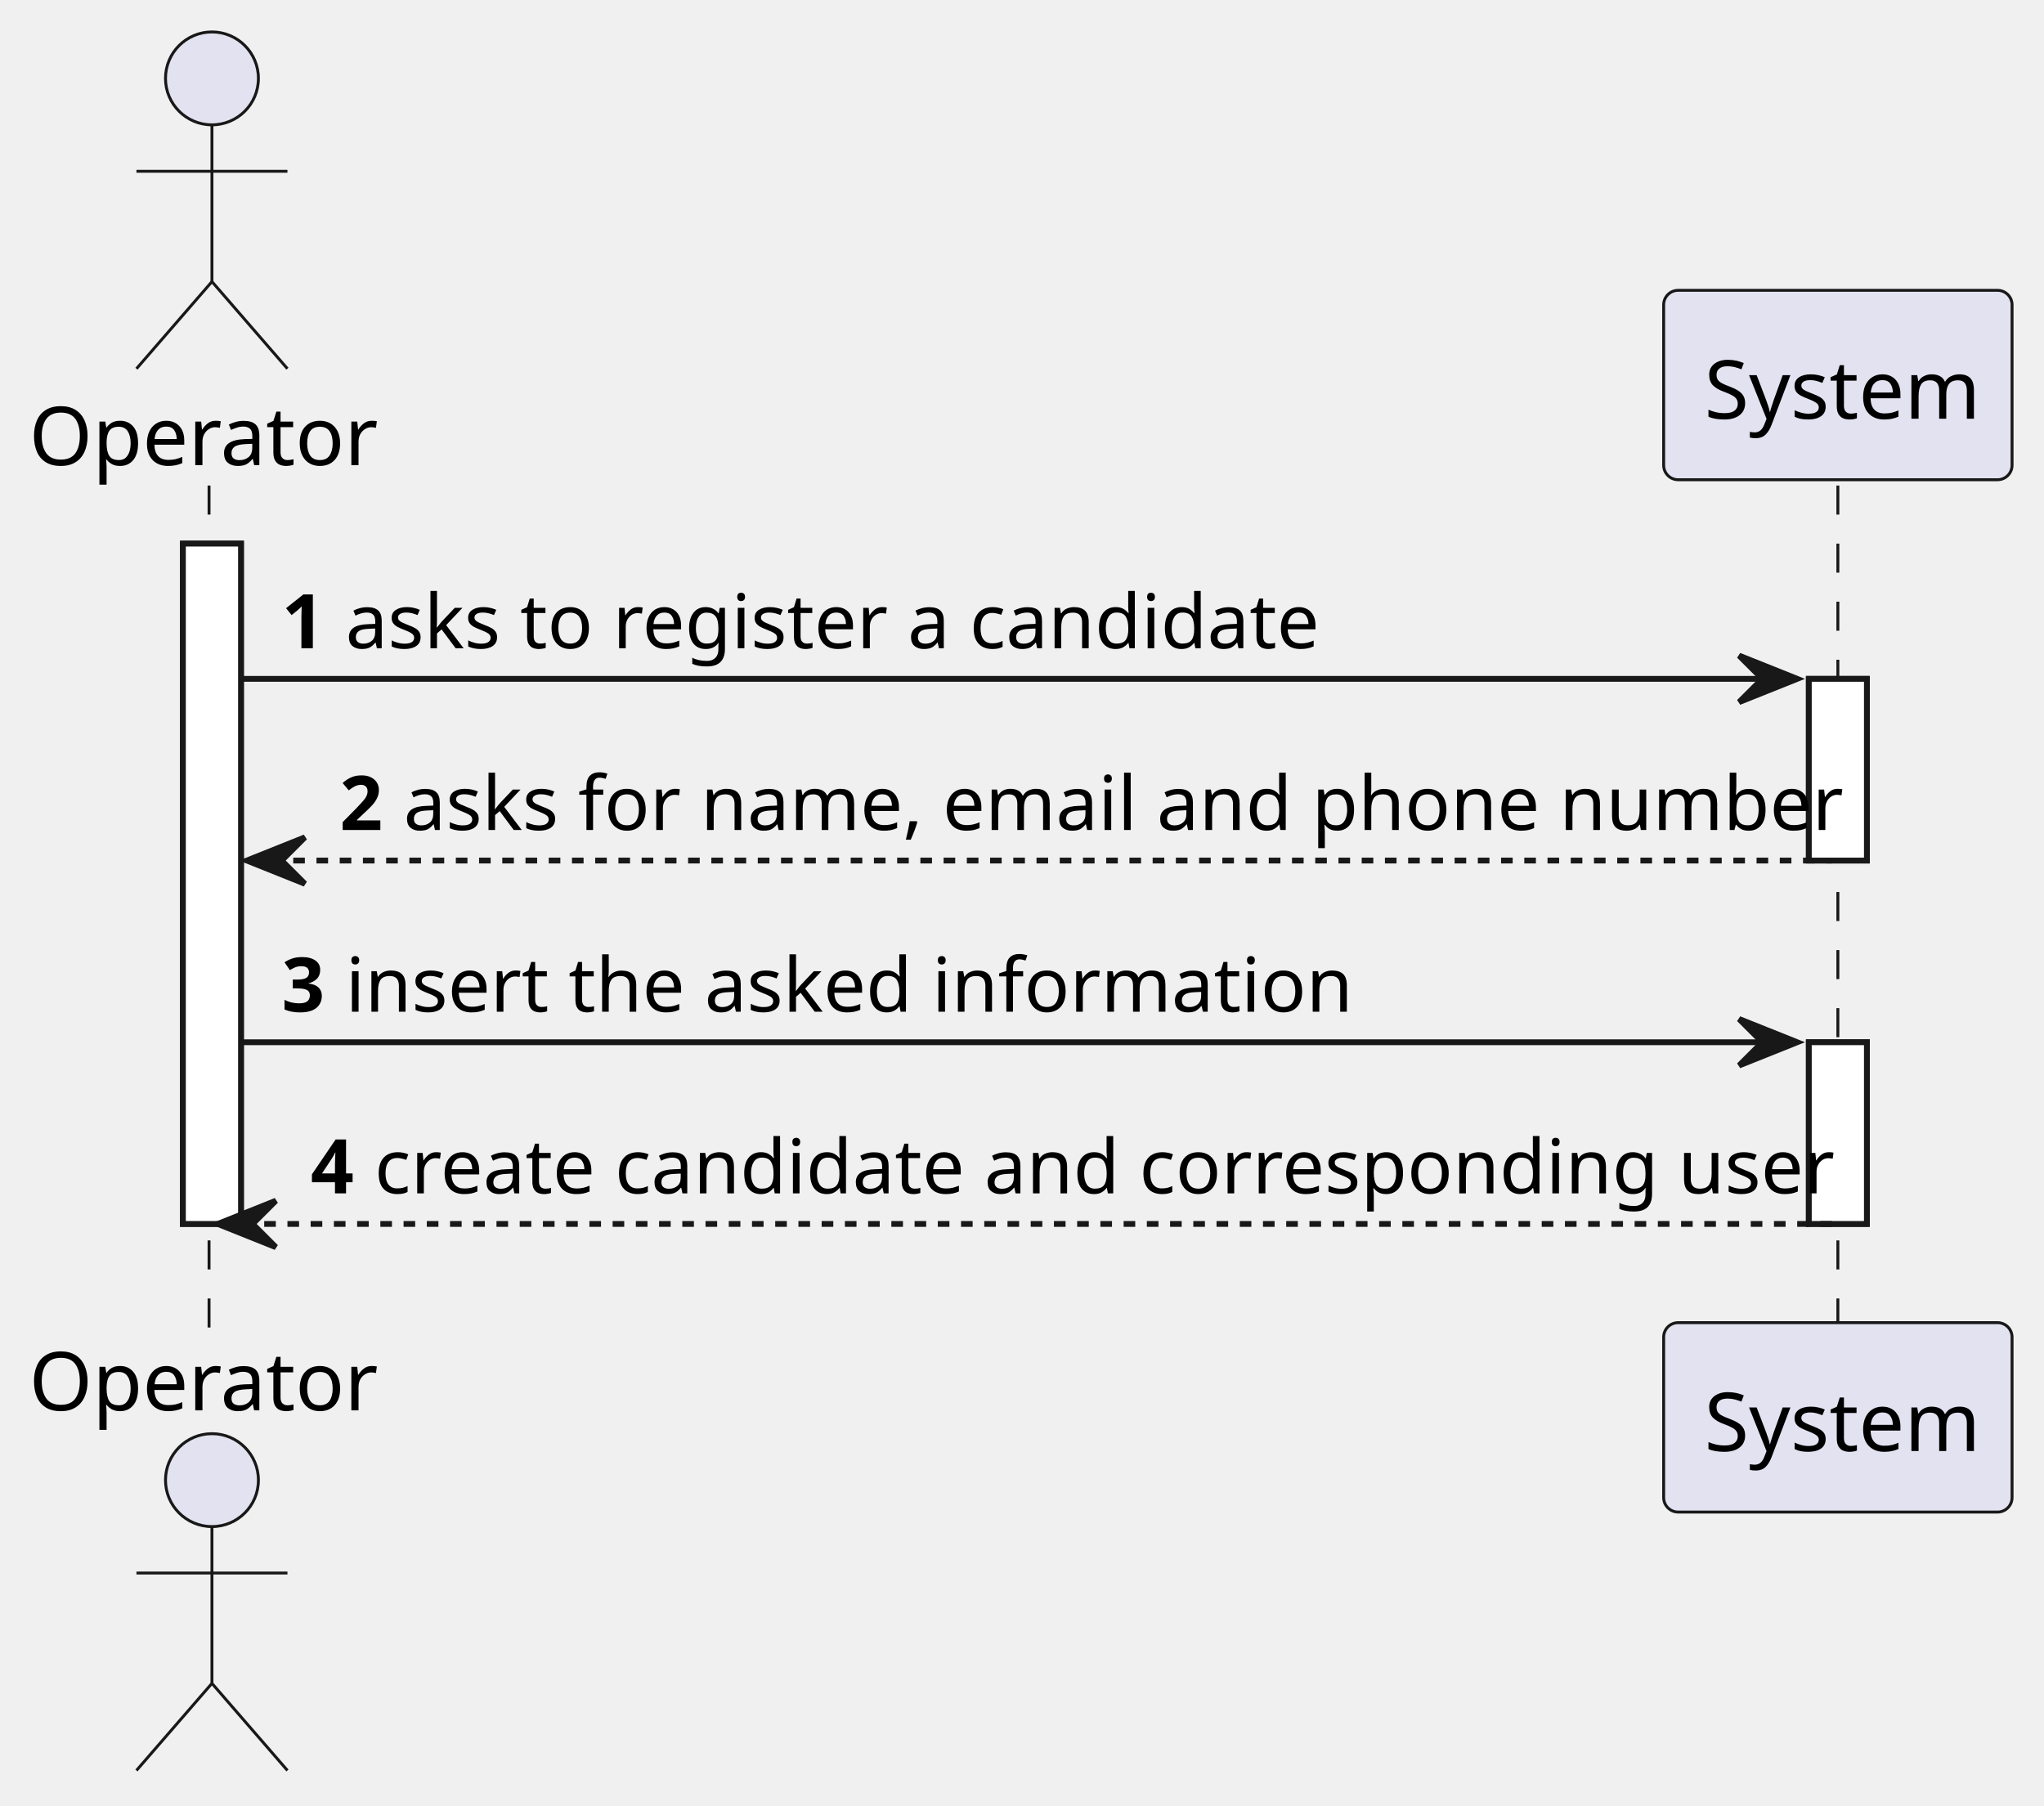
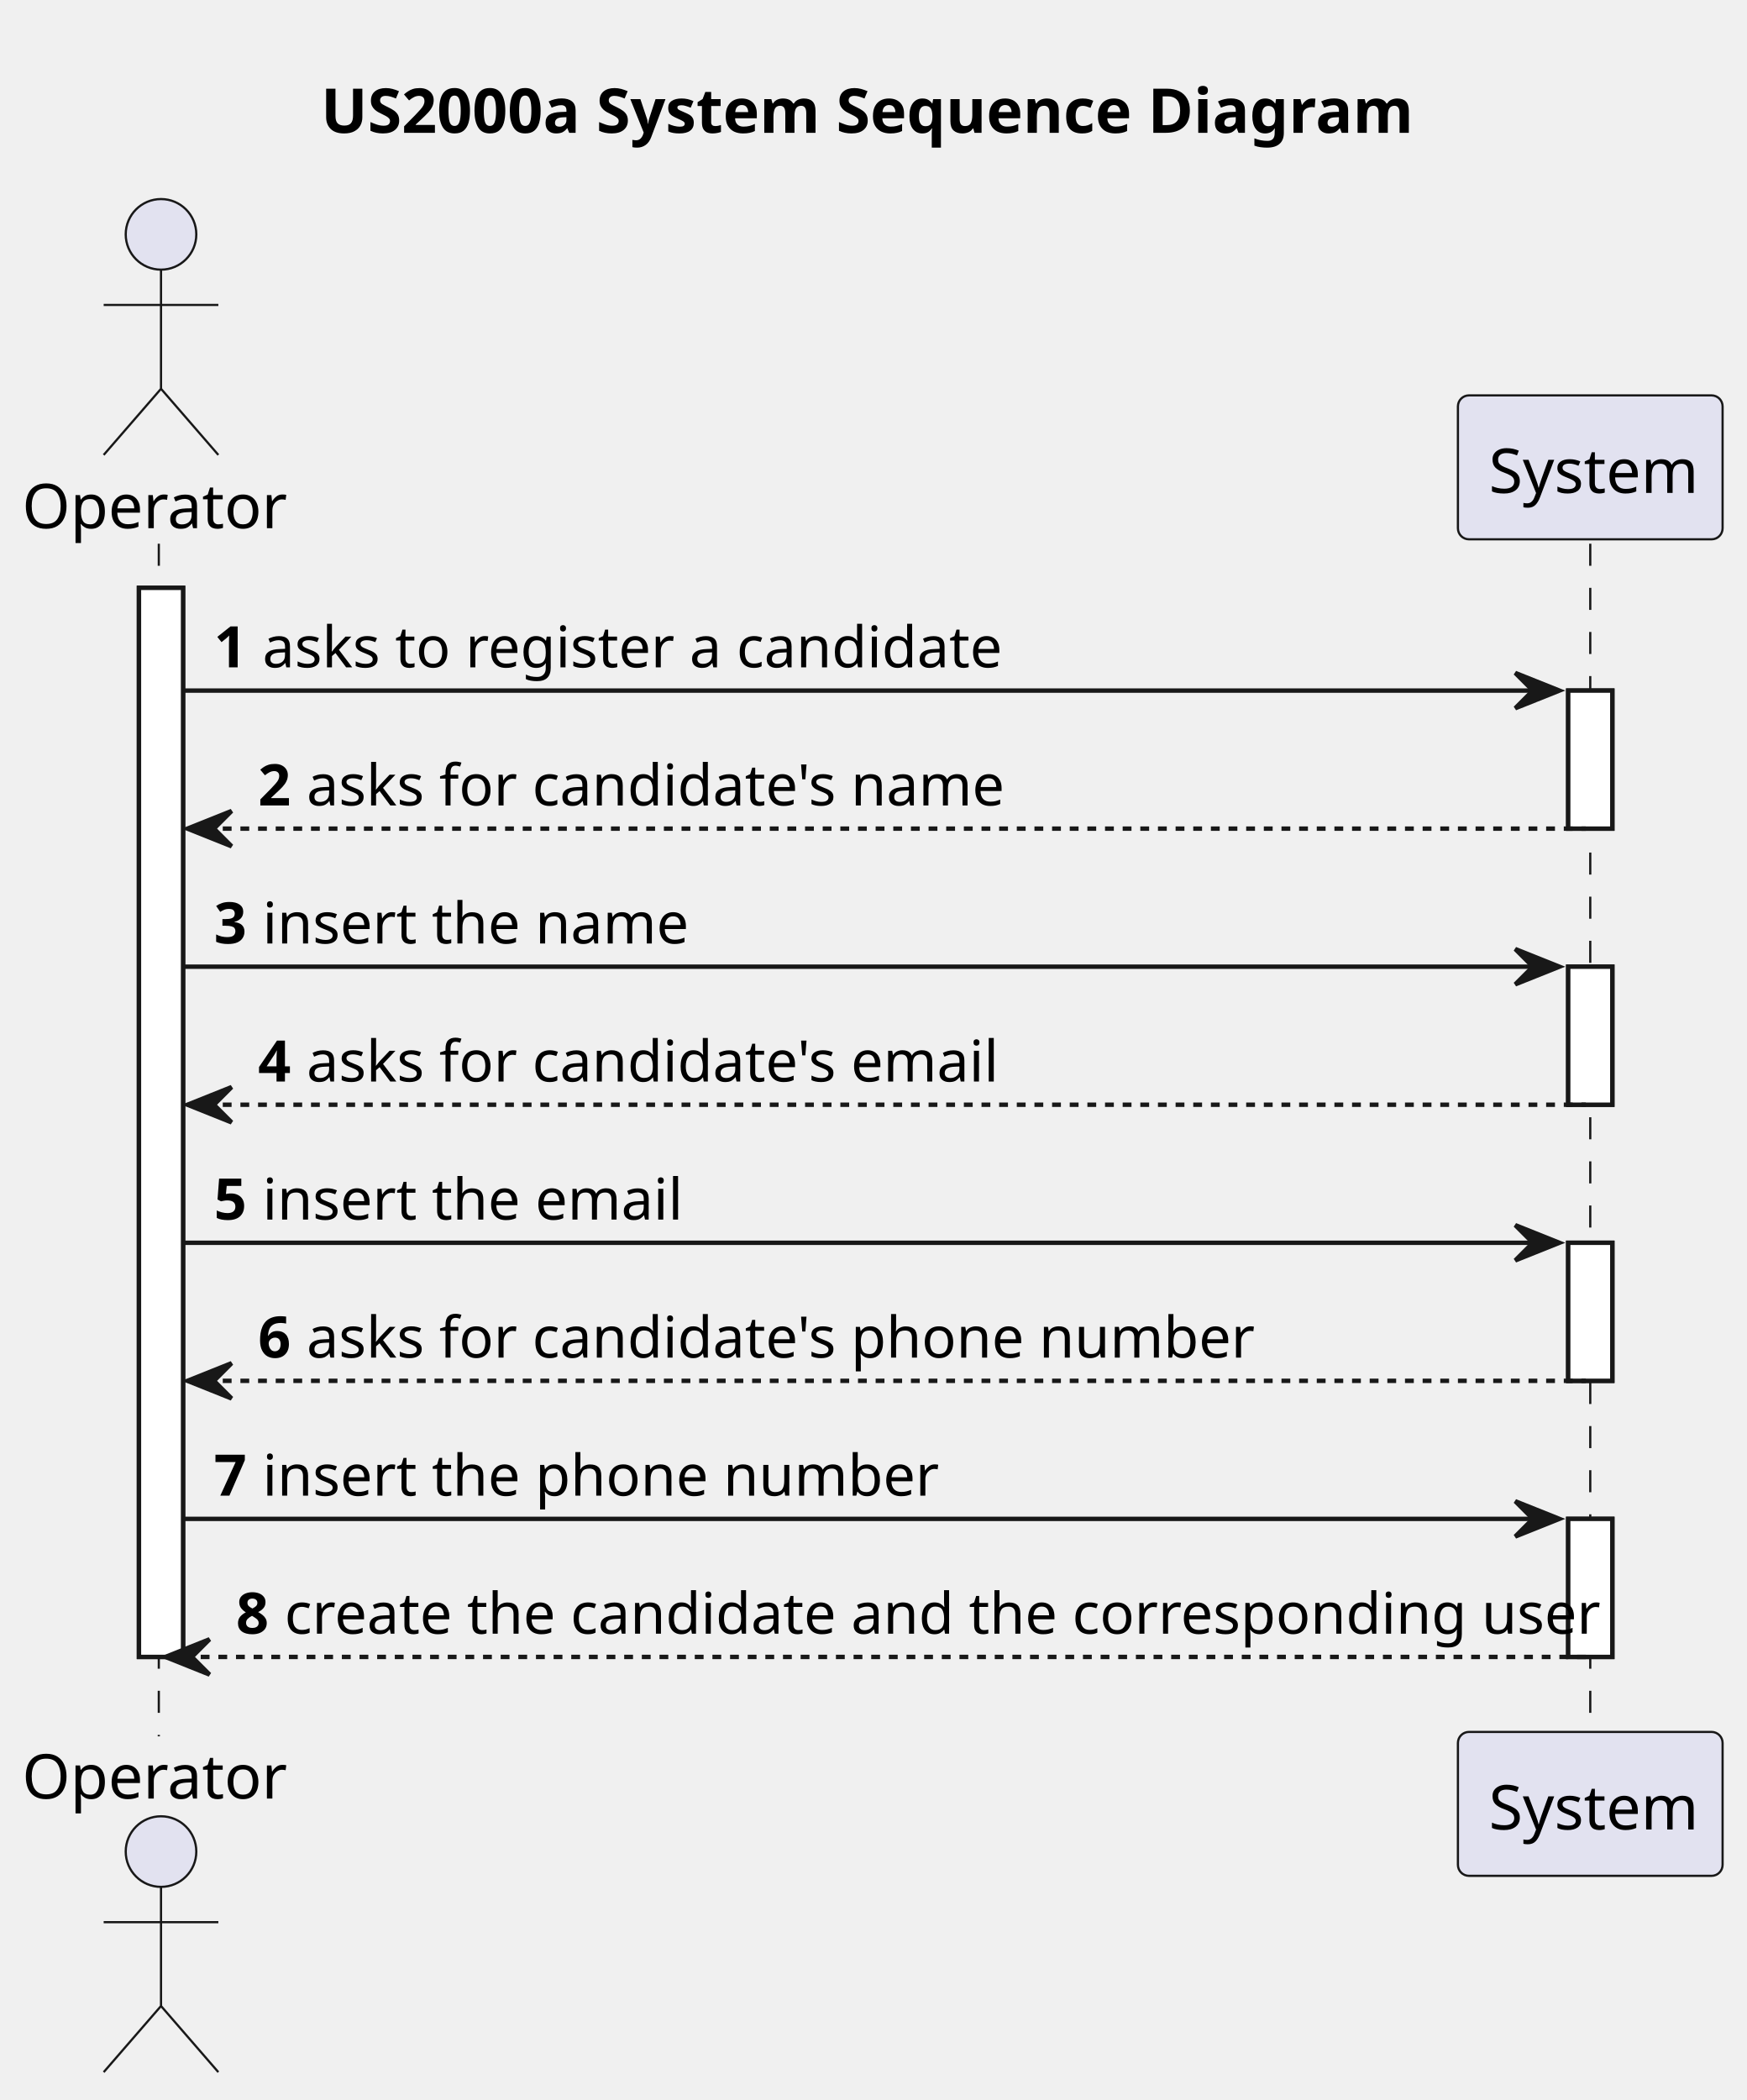
- <svg xmlns="http://www.w3.org/2000/svg" contentStyleType="text/css" height="311px" preserveAspectRatio="none" style="width:352px;height:311px;background:#FFFFFF;" version="1.1" viewBox="0 0 352 311" width="352px" zoomAndPan="magnify">
+ <svg xmlns="http://www.w3.org/2000/svg" contentStyleType="text/css" height="476px" preserveAspectRatio="none" style="width:396px;height:476px;background:#FFFFFF;" version="1.1" viewBox="0 0 396 476" width="396px" zoomAndPan="magnify">
  <defs />
  <g>
-     <rect fill="#FFFFFF" height="117.164" style="stroke:#181818;stroke-width:1.0;" width="10" x="31.5" y="93.621" />
-     <rect fill="#FFFFFF" height="31.291" style="stroke:#181818;stroke-width:1.0;" width="10" x="311.5" y="116.912" />
-     <rect fill="#FFFFFF" height="31.291" style="stroke:#181818;stroke-width:1.0;" width="10" x="311.5" y="179.494" />
-     <line style="stroke:#181818;stroke-width:0.5;stroke-dasharray:5.0,5.0;" x1="36" x2="36" y1="83.621" y2="228.785" />
-     <line style="stroke:#181818;stroke-width:0.5;stroke-dasharray:5.0,5.0;" x1="316.5" x2="316.5" y1="83.621" y2="228.785" />
-     <text fill="#000000" font-family="sans-serif" font-size="14" lengthAdjust="spacing" textLength="57" x="5" y="80.107">Operator</text>
-     <ellipse cx="36.5" cy="13.5" fill="#E2E2F0" rx="8" ry="8" style="stroke:#181818;stroke-width:0.5;" />
-     <path d="M36.5,21.5 L36.5,48.5 M23.5,29.5 L49.5,29.5 M36.5,48.5 L23.5,63.5 M36.5,48.5 L49.5,63.5 " fill="none" style="stroke:#181818;stroke-width:0.5;" />
-     <text fill="#000000" font-family="sans-serif" font-size="14" lengthAdjust="spacing" textLength="57" x="5" y="242.893">Operator</text>
-     <ellipse cx="36.5" cy="254.906" fill="#E2E2F0" rx="8" ry="8" style="stroke:#181818;stroke-width:0.5;" />
-     <path d="M36.5,262.906 L36.5,289.906 M23.5,270.906 L49.5,270.906 M36.5,289.906 L23.5,304.906 M36.5,289.906 L49.5,304.906 " fill="none" style="stroke:#181818;stroke-width:0.5;" />
-     <rect fill="#E2E2F0" height="32.621" rx="2.5" ry="2.5" style="stroke:#181818;stroke-width:0.5;" width="60" x="286.5" y="50" />
-     <text fill="#000000" font-family="sans-serif" font-size="14" lengthAdjust="spacing" textLength="46" x="293.5" y="72.107">System</text>
-     <rect fill="#E2E2F0" height="32.621" rx="2.5" ry="2.5" style="stroke:#181818;stroke-width:0.5;" width="60" x="286.5" y="227.785" />
-     <text fill="#000000" font-family="sans-serif" font-size="14" lengthAdjust="spacing" textLength="46" x="293.5" y="249.893">System</text>
-     <rect fill="#FFFFFF" height="117.164" style="stroke:#181818;stroke-width:1.0;" width="10" x="31.5" y="93.621" />
-     <rect fill="#FFFFFF" height="31.291" style="stroke:#181818;stroke-width:1.0;" width="10" x="311.5" y="116.912" />
-     <rect fill="#FFFFFF" height="31.291" style="stroke:#181818;stroke-width:1.0;" width="10" x="311.5" y="179.494" />
-     <polygon fill="#181818" points="299.5,112.912,309.5,116.912,299.5,120.912,303.5,116.912" style="stroke:#181818;stroke-width:1.0;" />
-     <line style="stroke:#181818;stroke-width:1.0;" x1="41.5" x2="305.5" y1="116.912" y2="116.912" />
-     <text fill="#000000" font-family="sans-serif" font-size="13" font-weight="bold" lengthAdjust="spacing" textLength="7" x="48.5" y="111.649">1</text>
-     <text fill="#000000" font-family="sans-serif" font-size="13" lengthAdjust="spacing" textLength="161" x="59.5" y="111.649">asks to register a candidate</text>
-     <polygon fill="#181818" points="52.5,144.203,42.5,148.203,52.5,152.203,48.5,148.203" style="stroke:#181818;stroke-width:1.0;" />
-     <line style="stroke:#181818;stroke-width:1.0;stroke-dasharray:2.0,2.0;" x1="46.5" x2="315.5" y1="148.203" y2="148.203" />
-     <text fill="#000000" font-family="sans-serif" font-size="13" font-weight="bold" lengthAdjust="spacing" textLength="7" x="58.5" y="142.94">2</text>
-     <text fill="#000000" font-family="sans-serif" font-size="13" lengthAdjust="spacing" textLength="232" x="69.5" y="142.94">asks for name, email and phone number</text>
-     <polygon fill="#181818" points="299.5,175.494,309.5,179.494,299.5,183.494,303.5,179.494" style="stroke:#181818;stroke-width:1.0;" />
-     <line style="stroke:#181818;stroke-width:1.0;" x1="41.5" x2="305.5" y1="179.494" y2="179.494" />
-     <text fill="#000000" font-family="sans-serif" font-size="13" font-weight="bold" lengthAdjust="spacing" textLength="7" x="48.5" y="174.231">3</text>
-     <text fill="#000000" font-family="sans-serif" font-size="13" lengthAdjust="spacing" textLength="160" x="59.5" y="174.231">insert the asked information</text>
-     <polygon fill="#181818" points="47.5,206.785,37.5,210.785,47.5,214.785,43.5,210.785" style="stroke:#181818;stroke-width:1.0;" />
-     <line style="stroke:#181818;stroke-width:1.0;stroke-dasharray:2.0,2.0;" x1="41.5" x2="315.5" y1="210.785" y2="210.785" />
-     <text fill="#000000" font-family="sans-serif" font-size="13" font-weight="bold" lengthAdjust="spacing" textLength="7" x="53.5" y="205.523">4</text>
-     <text fill="#000000" font-family="sans-serif" font-size="13" lengthAdjust="spacing" textLength="235" x="64.5" y="205.523">create candidate and corresponding user</text>
+     <text fill="#000000" font-family="sans-serif" font-size="14" font-weight="bold" lengthAdjust="spacing" textLength="249" x="72.75" y="30.107">US2000a System Sequence Diagram</text>
+     <rect fill="#FFFFFF" height="242.328" style="stroke:#181818;stroke-width:1.0;" width="10" x="31.5" y="133.242" />
+     <rect fill="#FFFFFF" height="31.291" style="stroke:#181818;stroke-width:1.0;" width="10" x="355.5" y="156.533" />
+     <rect fill="#FFFFFF" height="31.291" style="stroke:#181818;stroke-width:1.0;" width="10" x="355.5" y="219.115" />
+     <rect fill="#FFFFFF" height="31.291" style="stroke:#181818;stroke-width:1.0;" width="10" x="355.5" y="281.697" />
+     <rect fill="#FFFFFF" height="31.291" style="stroke:#181818;stroke-width:1.0;" width="10" x="355.5" y="344.279" />
+     <line style="stroke:#181818;stroke-width:0.5;stroke-dasharray:5.0,5.0;" x1="36" x2="36" y1="123.242" y2="393.57" />
+     <line style="stroke:#181818;stroke-width:0.5;stroke-dasharray:5.0,5.0;" x1="360.5" x2="360.5" y1="123.242" y2="393.57" />
+     <text fill="#000000" font-family="sans-serif" font-size="14" lengthAdjust="spacing" textLength="57" x="5" y="119.728">Operator</text>
+     <ellipse cx="36.5" cy="53.121" fill="#E2E2F0" rx="8" ry="8" style="stroke:#181818;stroke-width:0.5;" />
+     <path d="M36.5,61.121 L36.5,88.121 M23.5,69.121 L49.5,69.121 M36.5,88.121 L23.5,103.121 M36.5,88.121 L49.5,103.121 " fill="none" style="stroke:#181818;stroke-width:0.5;" />
+     <text fill="#000000" font-family="sans-serif" font-size="14" lengthAdjust="spacing" textLength="57" x="5" y="407.678">Operator</text>
+     <ellipse cx="36.5" cy="419.691" fill="#E2E2F0" rx="8" ry="8" style="stroke:#181818;stroke-width:0.5;" />
+     <path d="M36.5,427.691 L36.5,454.691 M23.5,435.691 L49.5,435.691 M36.5,454.691 L23.5,469.691 M36.5,454.691 L49.5,469.691 " fill="none" style="stroke:#181818;stroke-width:0.5;" />
+     <rect fill="#E2E2F0" height="32.621" rx="2.5" ry="2.5" style="stroke:#181818;stroke-width:0.5;" width="60" x="330.5" y="89.621" />
+     <text fill="#000000" font-family="sans-serif" font-size="14" lengthAdjust="spacing" textLength="46" x="337.5" y="111.728">System</text>
+     <rect fill="#E2E2F0" height="32.621" rx="2.5" ry="2.5" style="stroke:#181818;stroke-width:0.5;" width="60" x="330.5" y="392.57" />
+     <text fill="#000000" font-family="sans-serif" font-size="14" lengthAdjust="spacing" textLength="46" x="337.5" y="414.678">System</text>
+     <rect fill="#FFFFFF" height="242.328" style="stroke:#181818;stroke-width:1.0;" width="10" x="31.5" y="133.242" />
+     <rect fill="#FFFFFF" height="31.291" style="stroke:#181818;stroke-width:1.0;" width="10" x="355.5" y="156.533" />
+     <rect fill="#FFFFFF" height="31.291" style="stroke:#181818;stroke-width:1.0;" width="10" x="355.5" y="219.115" />
+     <rect fill="#FFFFFF" height="31.291" style="stroke:#181818;stroke-width:1.0;" width="10" x="355.5" y="281.697" />
+     <rect fill="#FFFFFF" height="31.291" style="stroke:#181818;stroke-width:1.0;" width="10" x="355.5" y="344.279" />
+     <polygon fill="#181818" points="343.5,152.533,353.5,156.533,343.5,160.533,347.5,156.533" style="stroke:#181818;stroke-width:1.0;" />
+     <line style="stroke:#181818;stroke-width:1.0;" x1="41.5" x2="349.5" y1="156.533" y2="156.533" />
+     <text fill="#000000" font-family="sans-serif" font-size="13" font-weight="bold" lengthAdjust="spacing" textLength="7" x="48.5" y="151.27">1</text>
+     <text fill="#000000" font-family="sans-serif" font-size="13" lengthAdjust="spacing" textLength="161" x="59.5" y="151.27">asks to register a candidate</text>
+     <polygon fill="#181818" points="52.5,183.824,42.5,187.824,52.5,191.824,48.5,187.824" style="stroke:#181818;stroke-width:1.0;" />
+     <line style="stroke:#181818;stroke-width:1.0;stroke-dasharray:2.0,2.0;" x1="46.5" x2="359.5" y1="187.824" y2="187.824" />
+     <text fill="#000000" font-family="sans-serif" font-size="13" font-weight="bold" lengthAdjust="spacing" textLength="7" x="58.5" y="182.561">2</text>
+     <text fill="#000000" font-family="sans-serif" font-size="13" lengthAdjust="spacing" textLength="151" x="69.5" y="182.561">asks for candidate's name</text>
+     <polygon fill="#181818" points="343.5,215.115,353.5,219.115,343.5,223.115,347.5,219.115" style="stroke:#181818;stroke-width:1.0;" />
+     <line style="stroke:#181818;stroke-width:1.0;" x1="41.5" x2="349.5" y1="219.115" y2="219.115" />
+     <text fill="#000000" font-family="sans-serif" font-size="13" font-weight="bold" lengthAdjust="spacing" textLength="7" x="48.5" y="213.852">3</text>
+     <text fill="#000000" font-family="sans-serif" font-size="13" lengthAdjust="spacing" textLength="90" x="59.5" y="213.852">insert the name</text>
+     <polygon fill="#181818" points="52.5,246.406,42.5,250.406,52.5,254.406,48.5,250.406" style="stroke:#181818;stroke-width:1.0;" />
+     <line style="stroke:#181818;stroke-width:1.0;stroke-dasharray:2.0,2.0;" x1="46.5" x2="359.5" y1="250.406" y2="250.406" />
+     <text fill="#000000" font-family="sans-serif" font-size="13" font-weight="bold" lengthAdjust="spacing" textLength="7" x="58.5" y="245.144">4</text>
+     <text fill="#000000" font-family="sans-serif" font-size="13" lengthAdjust="spacing" textLength="150" x="69.5" y="245.144">asks for candidate's email</text>
+     <polygon fill="#181818" points="343.5,277.697,353.5,281.697,343.5,285.697,347.5,281.697" style="stroke:#181818;stroke-width:1.0;" />
+     <line style="stroke:#181818;stroke-width:1.0;" x1="41.5" x2="349.5" y1="281.697" y2="281.697" />
+     <text fill="#000000" font-family="sans-serif" font-size="13" font-weight="bold" lengthAdjust="spacing" textLength="7" x="48.5" y="276.435">5</text>
+     <text fill="#000000" font-family="sans-serif" font-size="13" lengthAdjust="spacing" textLength="89" x="59.5" y="276.435">insert the email</text>
+     <polygon fill="#181818" points="52.5,308.988,42.5,312.988,52.5,316.988,48.5,312.988" style="stroke:#181818;stroke-width:1.0;" />
+     <line style="stroke:#181818;stroke-width:1.0;stroke-dasharray:2.0,2.0;" x1="46.5" x2="359.5" y1="312.988" y2="312.988" />
+     <text fill="#000000" font-family="sans-serif" font-size="13" font-weight="bold" lengthAdjust="spacing" textLength="7" x="58.5" y="307.726">6</text>
+     <text fill="#000000" font-family="sans-serif" font-size="13" lengthAdjust="spacing" textLength="201" x="69.5" y="307.726">asks for candidate's phone number</text>
+     <polygon fill="#181818" points="343.5,340.279,353.5,344.279,343.5,348.279,347.5,344.279" style="stroke:#181818;stroke-width:1.0;" />
+     <line style="stroke:#181818;stroke-width:1.0;" x1="41.5" x2="349.5" y1="344.279" y2="344.279" />
+     <text fill="#000000" font-family="sans-serif" font-size="13" font-weight="bold" lengthAdjust="spacing" textLength="7" x="48.5" y="339.017">7</text>
+     <text fill="#000000" font-family="sans-serif" font-size="13" lengthAdjust="spacing" textLength="140" x="59.5" y="339.017">insert the phone number</text>
+     <polygon fill="#181818" points="47.5,371.57,37.5,375.57,47.5,379.57,43.5,375.57" style="stroke:#181818;stroke-width:1.0;" />
+     <line style="stroke:#181818;stroke-width:1.0;stroke-dasharray:2.0,2.0;" x1="41.5" x2="359.5" y1="375.57" y2="375.57" />
+     <text fill="#000000" font-family="sans-serif" font-size="13" font-weight="bold" lengthAdjust="spacing" textLength="7" x="53.5" y="370.308">8</text>
+     <text fill="#000000" font-family="sans-serif" font-size="13" lengthAdjust="spacing" textLength="279" x="64.5" y="370.308">create the candidate and the corresponding user</text>
  </g>
</svg>
